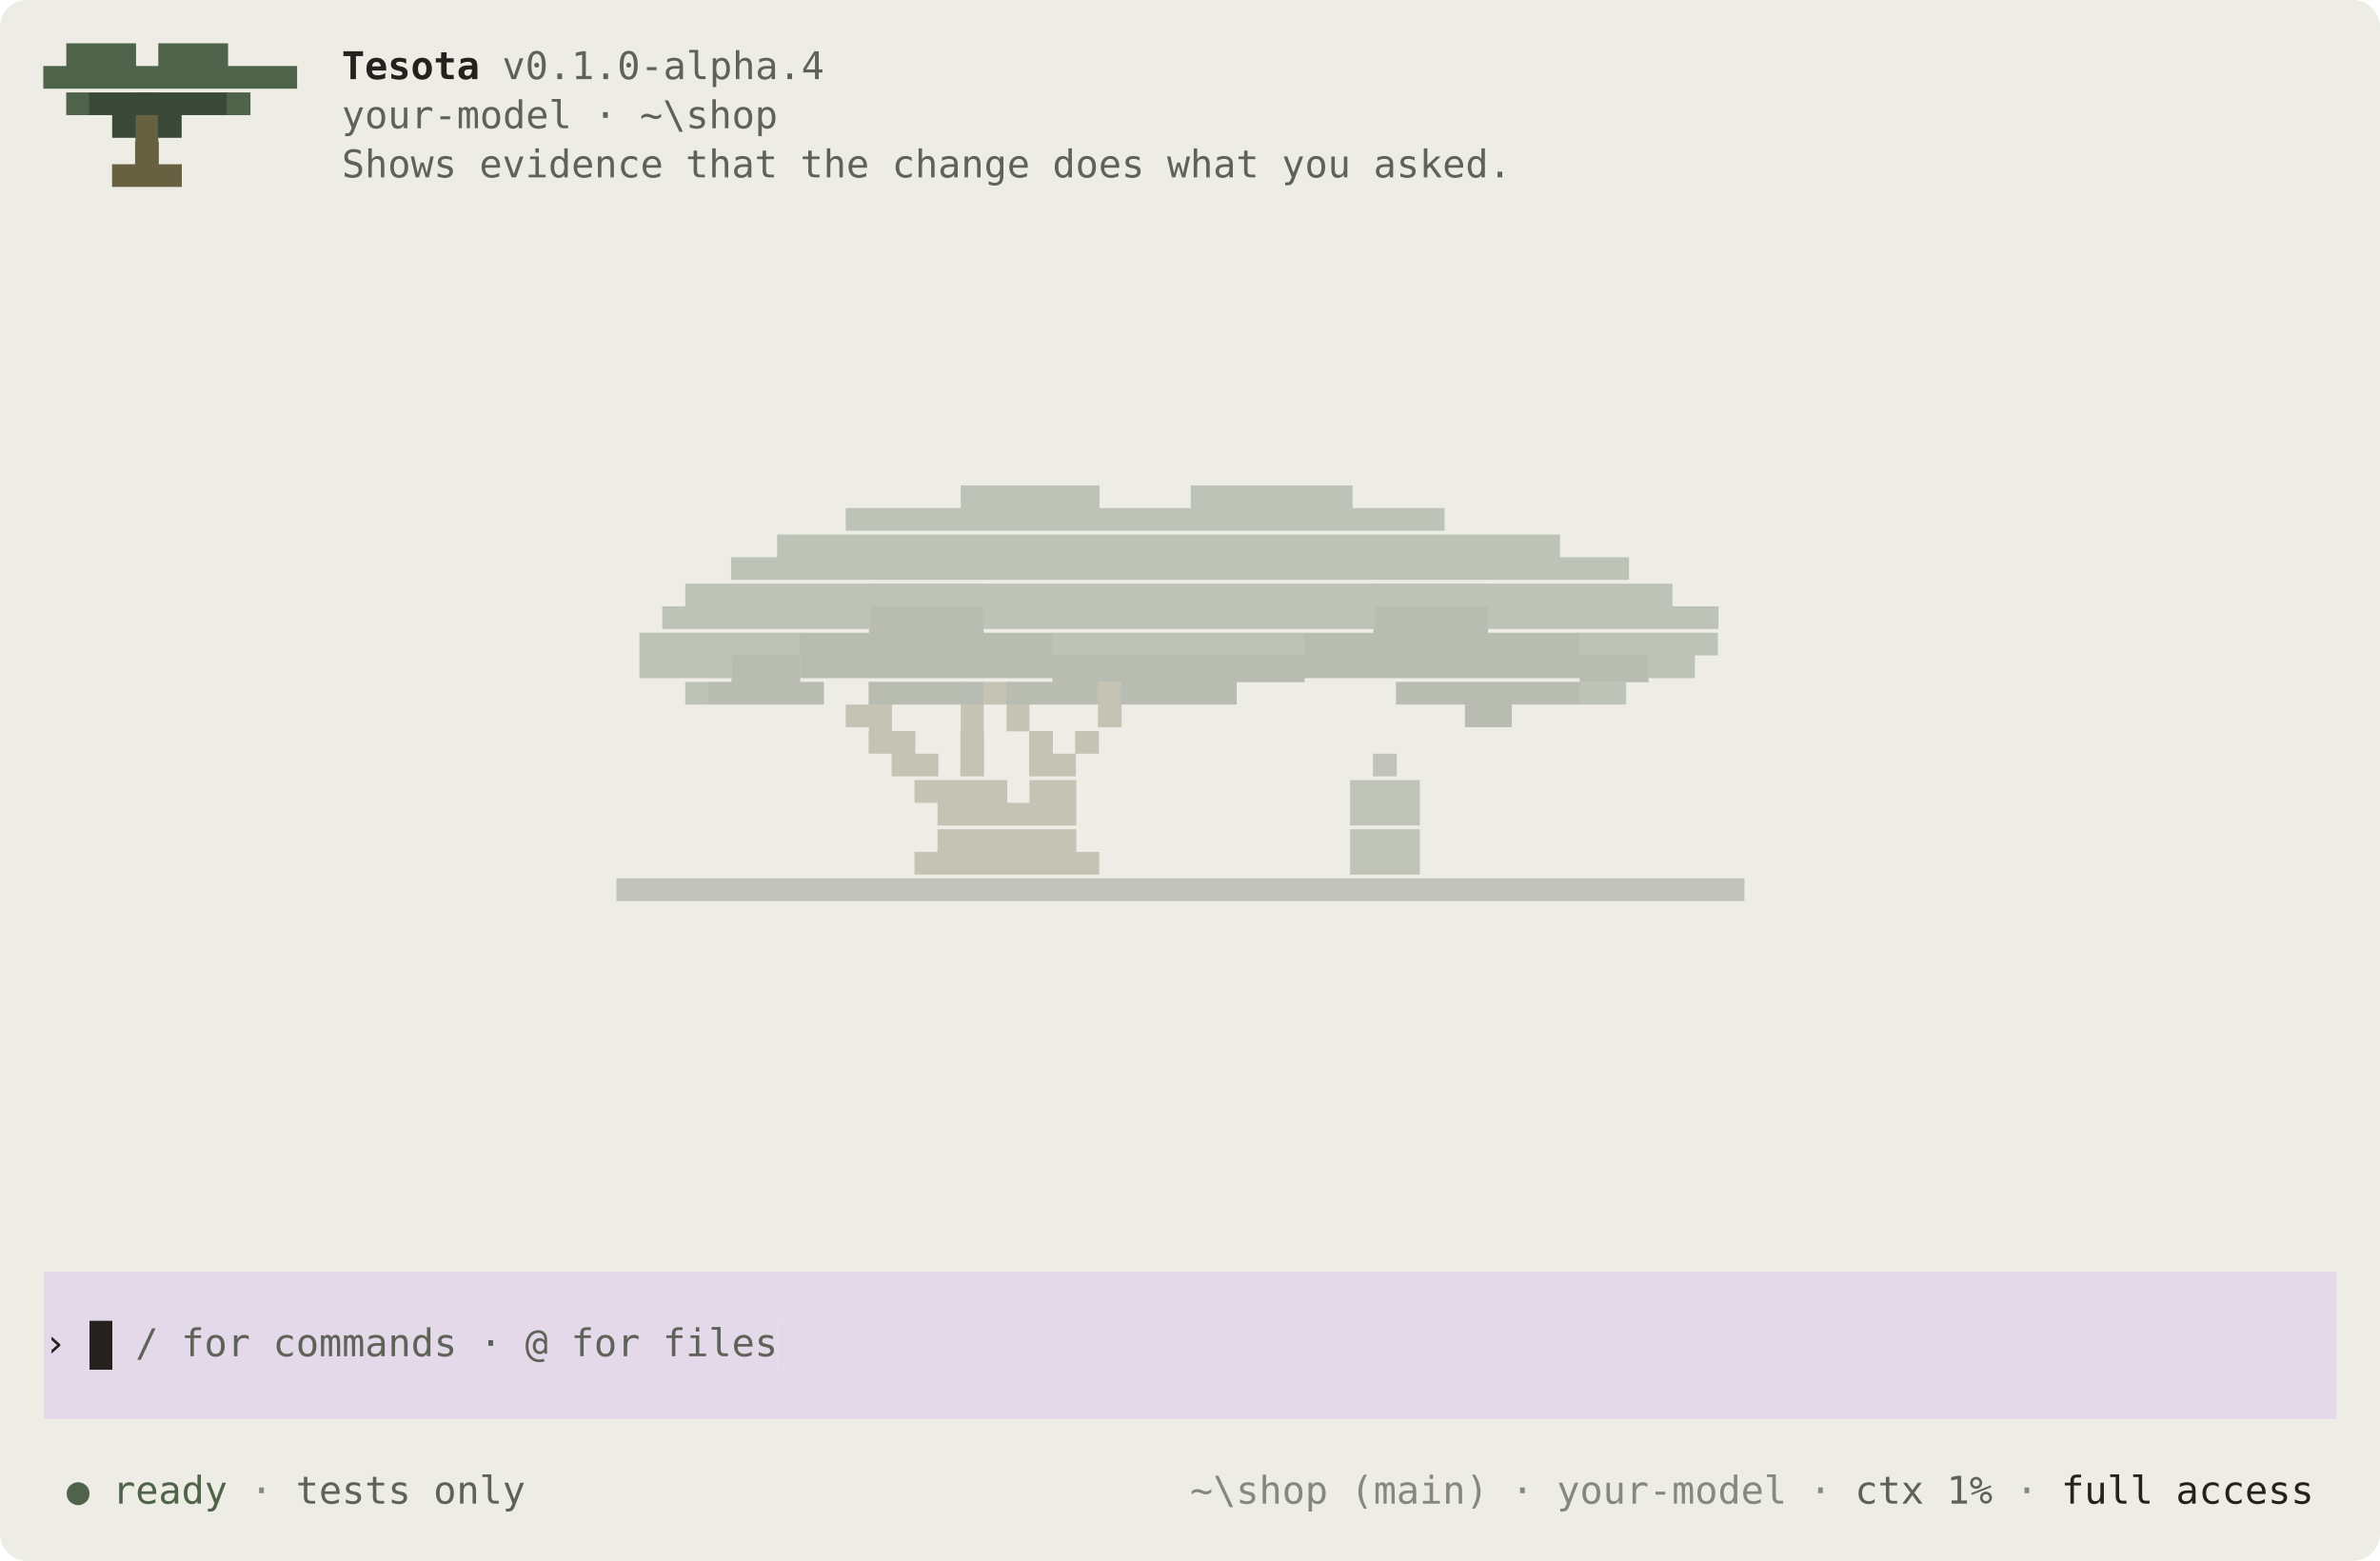
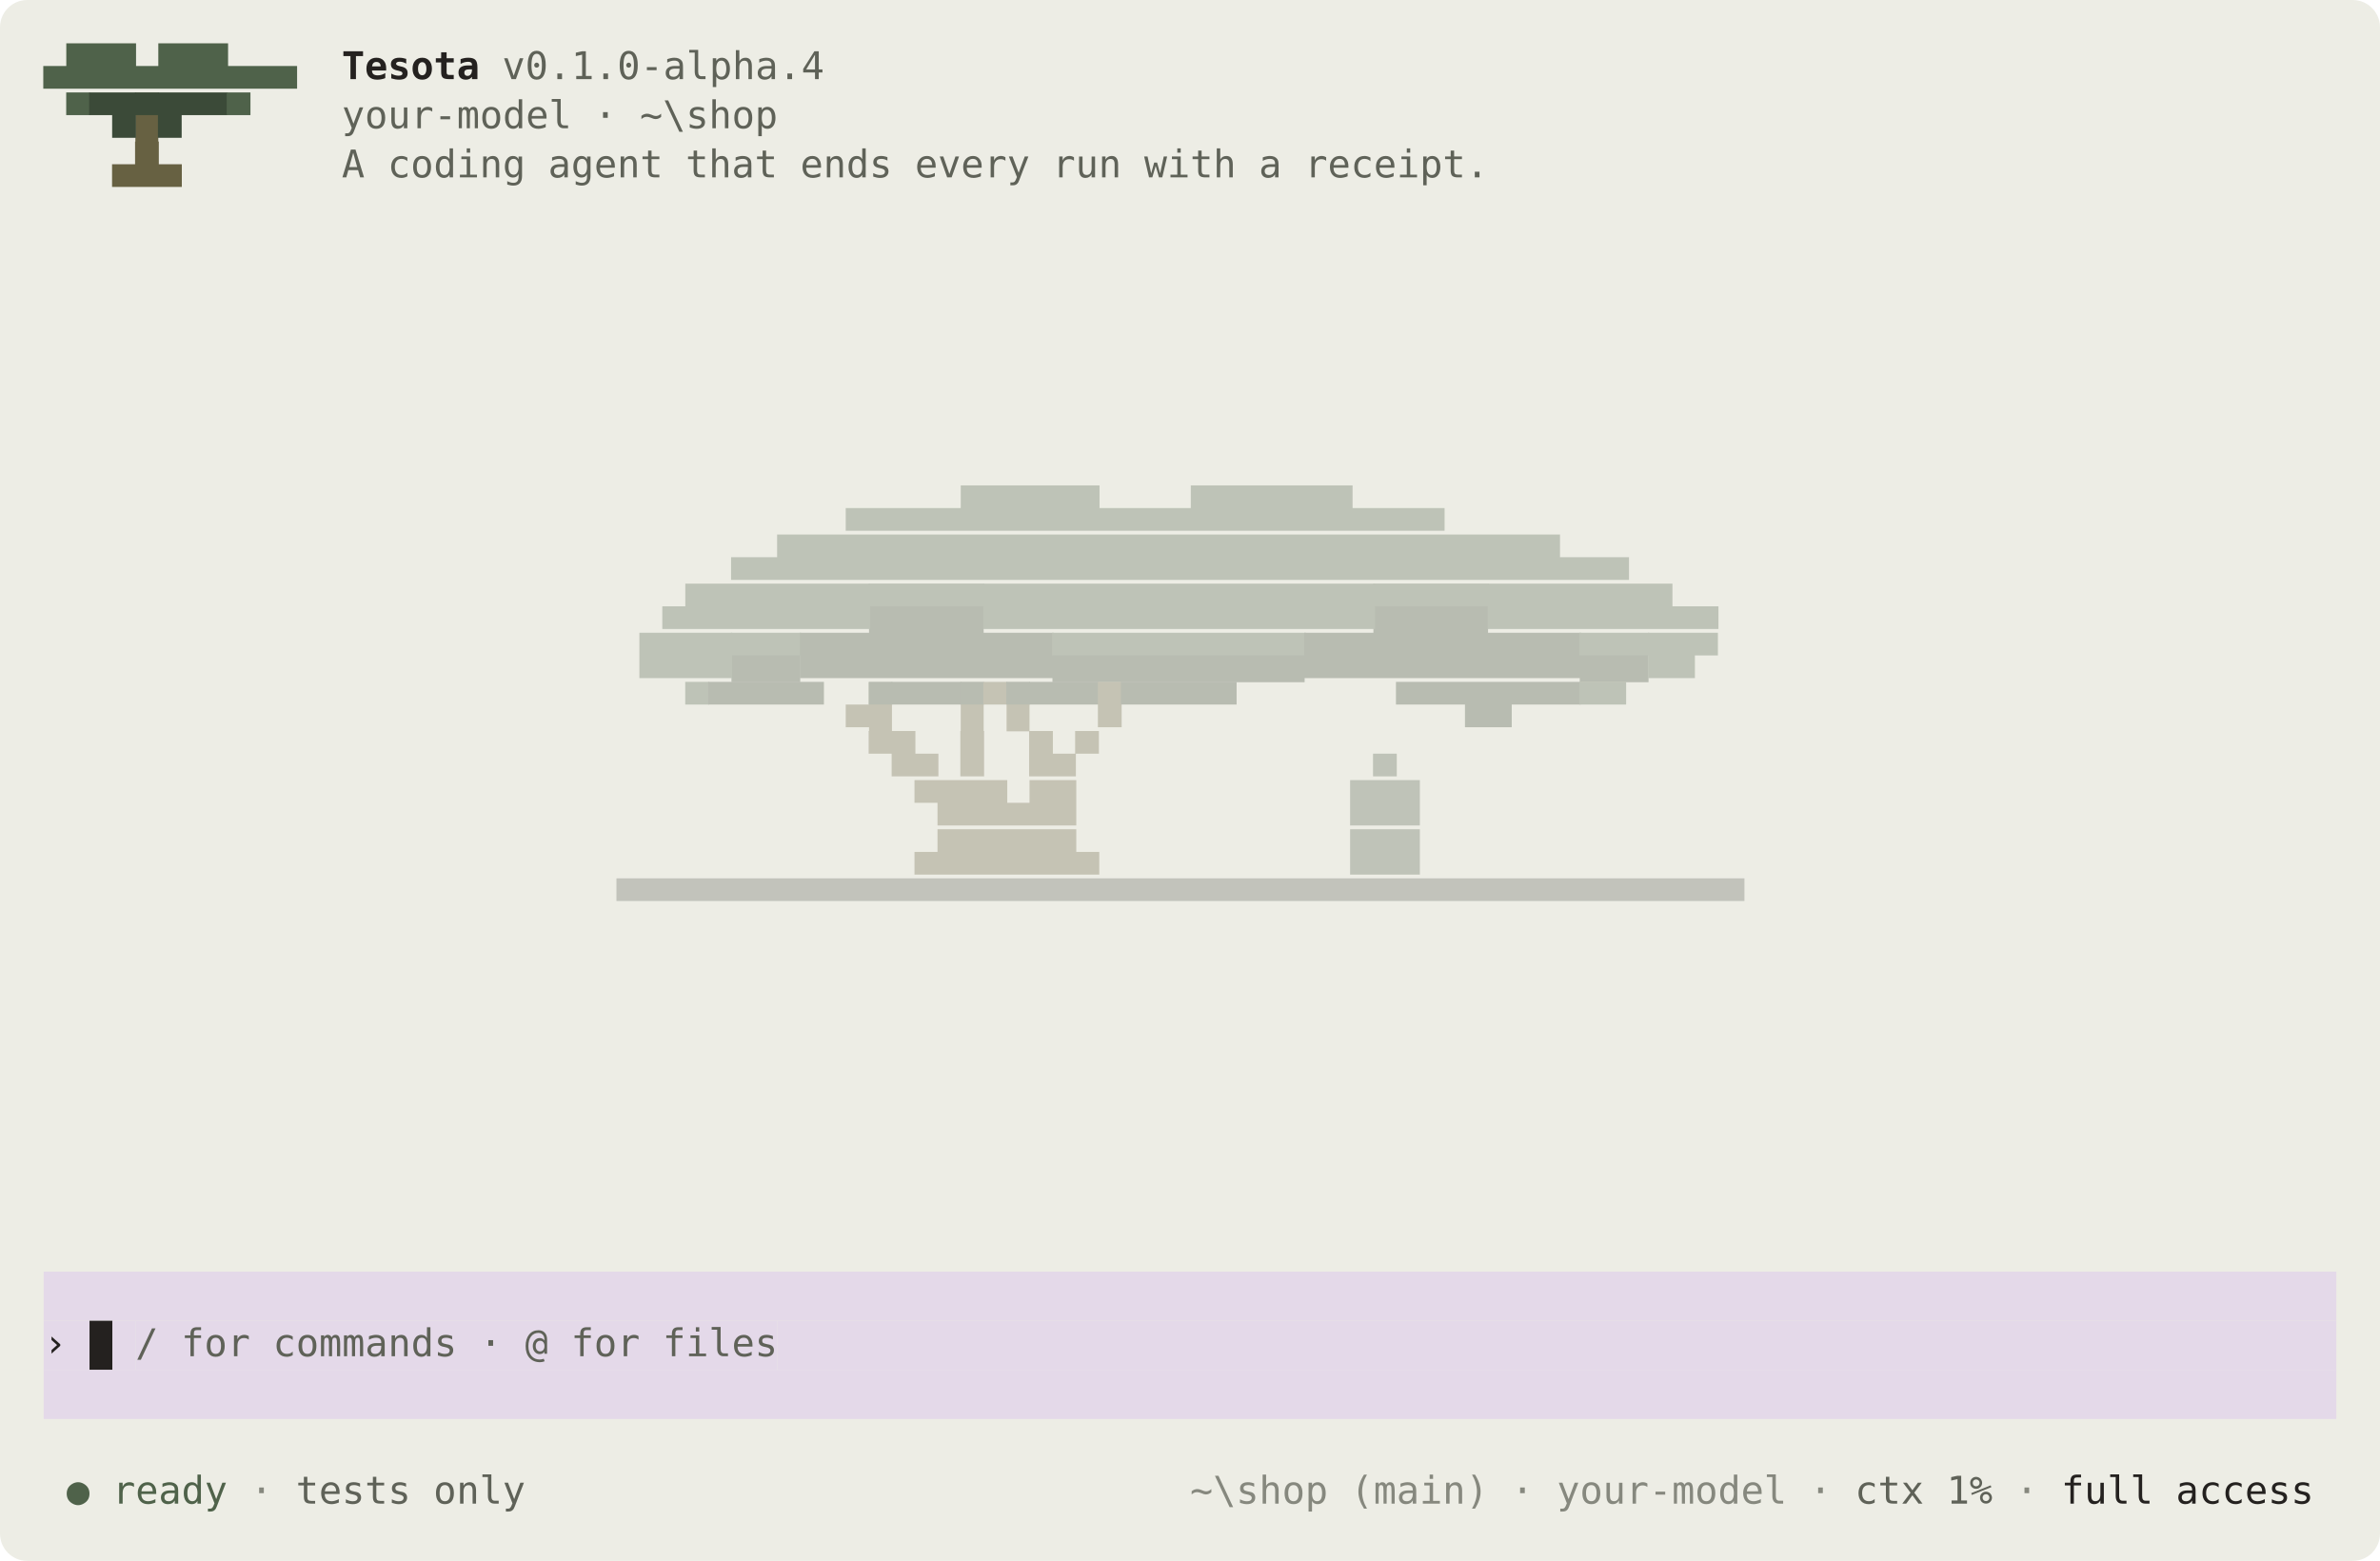
<svg xmlns="http://www.w3.org/2000/svg" width="872" height="572" viewBox="0 0 872 572" role="img" aria-label="Tesota's shell as it opens: a pixel ironwood beside the name, model, folder and purpose, a 30%-opacity ironwood and armless seedling in the empty space, then the input band and footer.">
  <rect width="872" height="572" rx="10" fill="#edede5" />
  <rect x="49.6" y="34" width="8.4" height="18" fill="#676142" />
  <rect x="318.4" y="214" width="42.0" height="18" fill="#b8bcb1" />
  <rect x="503.2" y="214" width="42.0" height="18" fill="#b8bcb1" />
  <rect x="268.0" y="232" width="25.2" height="18" fill="#b8bcb1" />
  <rect x="385.6" y="232" width="92.4" height="18" fill="#b8bcb1" />
  <rect x="578.8" y="232" width="25.2" height="18" fill="#b8bcb1" />
  <rect x="318.4" y="250" width="8.4" height="18" fill="#c5c3b4" />
  <rect x="352.0" y="250" width="8.4" height="18" fill="#c5c3b4" />
  <rect x="368.8" y="250" width="8.4" height="18" fill="#c5c3b4" />
  <rect x="16.0" y="466" width="840.0" height="18" fill="#e4d9e9" />
  <rect x="16.0" y="484" width="16.8" height="18" fill="#e4d9e9" />
  <rect x="32.8" y="484" width="8.4" height="18" fill="#24211f" />
  <rect x="41.2" y="484" width="8.4" height="18" fill="#e4d9e9" />
  <rect x="49.6" y="484" width="235.2" height="18" fill="#e4d9e9" />
  <rect x="284.8" y="484" width="571.2" height="18" fill="#e4d9e9" />
  <rect x="16.0" y="502" width="840.0" height="18" fill="#e4d9e9" />
  <g font-family="'Cascadia Mono', 'JetBrains Mono', Menlo, Consolas, 'DejaVu Sans Mono', monospace" font-size="14" xml:space="preserve">
    <text x="16.0" y="29" fill="#4f624a" textLength="92.4" lengthAdjust="spacingAndGlyphs">▄███▄███▄▄▄</text>
    <text x="125.2" y="29" fill="#24211f" font-weight="bold" textLength="50.4" lengthAdjust="spacingAndGlyphs">Tesota</text>
    <text x="184.0" y="29" fill="#5f6258" textLength="117.6" lengthAdjust="spacingAndGlyphs">v0.1.0-alpha.4</text>
    <text x="24.4" y="47" fill="#4f624a" textLength="8.4" lengthAdjust="spacingAndGlyphs">▀</text>
    <text x="32.8" y="47" fill="#3b4a38" textLength="16.8" lengthAdjust="spacingAndGlyphs">▀█</text>
    <text x="49.6" y="47" fill="#3b4a38" textLength="8.4" lengthAdjust="spacingAndGlyphs">▀</text>
    <text x="58.0" y="47" fill="#3b4a38" textLength="25.2" lengthAdjust="spacingAndGlyphs">█▀▀</text>
    <text x="83.2" y="47" fill="#4f624a" textLength="8.4" lengthAdjust="spacingAndGlyphs">▀</text>
    <text x="125.2" y="47" fill="#5f6258" textLength="84.0" lengthAdjust="spacingAndGlyphs">your-model</text>
    <text x="217.6" y="47" fill="#5f6258" textLength="8.4" lengthAdjust="spacingAndGlyphs">·</text>
    <text x="234.4" y="47" fill="#5f6258" textLength="50.4" lengthAdjust="spacingAndGlyphs">~\shop</text>
    <text x="41.2" y="65" fill="#676142" textLength="25.2" lengthAdjust="spacingAndGlyphs">▄█▄</text>
-     <text x="125.2" y="65" fill="#5f6258" textLength="42.0" lengthAdjust="spacingAndGlyphs">Shows</text>
-     <text x="175.6" y="65" fill="#5f6258" textLength="67.2" lengthAdjust="spacingAndGlyphs">evidence</text>
+     <text x="125.2" y="65" fill="#5f6258" textLength="8.4" lengthAdjust="spacingAndGlyphs">A</text>
+     <text x="142.0" y="65" fill="#5f6258" textLength="50.4" lengthAdjust="spacingAndGlyphs">coding</text>
+     <text x="200.8" y="65" fill="#5f6258" textLength="42.0" lengthAdjust="spacingAndGlyphs">agent</text>
    <text x="251.2" y="65" fill="#5f6258" textLength="33.6" lengthAdjust="spacingAndGlyphs">that</text>
-     <text x="293.2" y="65" fill="#5f6258" textLength="25.2" lengthAdjust="spacingAndGlyphs">the</text>
-     <text x="326.8" y="65" fill="#5f6258" textLength="50.4" lengthAdjust="spacingAndGlyphs">change</text>
-     <text x="385.6" y="65" fill="#5f6258" textLength="33.6" lengthAdjust="spacingAndGlyphs">does</text>
-     <text x="427.6" y="65" fill="#5f6258" textLength="33.6" lengthAdjust="spacingAndGlyphs">what</text>
-     <text x="469.6" y="65" fill="#5f6258" textLength="25.2" lengthAdjust="spacingAndGlyphs">you</text>
-     <text x="503.2" y="65" fill="#5f6258" textLength="50.4" lengthAdjust="spacingAndGlyphs">asked.</text>
+     <text x="293.2" y="65" fill="#5f6258" textLength="33.6" lengthAdjust="spacingAndGlyphs">ends</text>
+     <text x="335.2" y="65" fill="#5f6258" textLength="42.0" lengthAdjust="spacingAndGlyphs">every</text>
+     <text x="385.6" y="65" fill="#5f6258" textLength="25.2" lengthAdjust="spacingAndGlyphs">run</text>
+     <text x="419.2" y="65" fill="#5f6258" textLength="33.6" lengthAdjust="spacingAndGlyphs">with</text>
+     <text x="461.2" y="65" fill="#5f6258" textLength="8.4" lengthAdjust="spacingAndGlyphs">a</text>
+     <text x="478.0" y="65" fill="#5f6258" textLength="67.2" lengthAdjust="spacingAndGlyphs">receipt.</text>
    <text x="310.0" y="191" fill="#bec3b7" textLength="218.4" lengthAdjust="spacingAndGlyphs">▄▄▄▄▄██████▄▄▄▄███████▄▄▄▄</text>
    <text x="268.0" y="209" fill="#bec3b7" textLength="327.6" lengthAdjust="spacingAndGlyphs">▄▄██████████████████████████████████▄▄▄</text>
    <text x="242.8" y="227" fill="#bec3b7" textLength="75.6" lengthAdjust="spacingAndGlyphs">▄████████</text>
    <text x="318.4" y="227" fill="#bec3b7" textLength="42.0" lengthAdjust="spacingAndGlyphs">▀▀▀▀▀</text>
    <text x="360.4" y="227" fill="#bec3b7" textLength="142.8" lengthAdjust="spacingAndGlyphs">█████████████████</text>
    <text x="503.2" y="227" fill="#bec3b7" textLength="42.0" lengthAdjust="spacingAndGlyphs">▀▀▀▀▀</text>
    <text x="545.2" y="227" fill="#bec3b7" textLength="84.0" lengthAdjust="spacingAndGlyphs">████████▄▄</text>
    <text x="234.4" y="245" fill="#bec3b7" textLength="33.6" lengthAdjust="spacingAndGlyphs">████</text>
    <text x="268.0" y="245" fill="#bec3b7" textLength="25.2" lengthAdjust="spacingAndGlyphs">▀▀▀</text>
    <text x="293.2" y="245" fill="#b8bcb1" textLength="92.4" lengthAdjust="spacingAndGlyphs">███████████</text>
    <text x="385.6" y="245" fill="#bec3b7" textLength="92.4" lengthAdjust="spacingAndGlyphs">▀▀▀▀▀▀▀▀▀▀▀</text>
    <text x="478.0" y="245" fill="#b8bcb1" textLength="100.8" lengthAdjust="spacingAndGlyphs">████████████</text>
    <text x="578.8" y="245" fill="#bec3b7" textLength="25.2" lengthAdjust="spacingAndGlyphs">▀▀▀</text>
    <text x="604.0" y="245" fill="#bec3b7" textLength="25.2" lengthAdjust="spacingAndGlyphs">██▀</text>
    <text x="251.2" y="263" fill="#bec3b7" textLength="8.4" lengthAdjust="spacingAndGlyphs">▀</text>
    <text x="259.6" y="263" fill="#b8bcb1" textLength="42.0" lengthAdjust="spacingAndGlyphs">▀▀▀▀▀</text>
    <text x="310.0" y="263" fill="#c5c3b4" textLength="8.4" lengthAdjust="spacingAndGlyphs">▄</text>
    <text x="318.4" y="263" fill="#b8bcb1" textLength="8.4" lengthAdjust="spacingAndGlyphs">▀</text>
    <text x="326.8" y="263" fill="#b8bcb1" textLength="25.2" lengthAdjust="spacingAndGlyphs">▀▀▀</text>
    <text x="352.0" y="263" fill="#b8bcb1" textLength="8.4" lengthAdjust="spacingAndGlyphs">▀</text>
    <text x="360.4" y="263" fill="#c5c3b4" textLength="8.4" lengthAdjust="spacingAndGlyphs">▀</text>
    <text x="368.8" y="263" fill="#b8bcb1" textLength="8.4" lengthAdjust="spacingAndGlyphs">▀</text>
    <text x="377.2" y="263" fill="#b8bcb1" textLength="25.2" lengthAdjust="spacingAndGlyphs">▀▀▀</text>
    <text x="402.4" y="263" fill="#c5c3b4" textLength="8.4" lengthAdjust="spacingAndGlyphs">█</text>
    <text x="410.8" y="263" fill="#b8bcb1" textLength="42.0" lengthAdjust="spacingAndGlyphs">▀▀▀▀▀</text>
    <text x="511.6" y="263" fill="#b8bcb1" textLength="67.2" lengthAdjust="spacingAndGlyphs">▀▀▀██▀▀▀</text>
    <text x="578.8" y="263" fill="#bec3b7" textLength="16.8" lengthAdjust="spacingAndGlyphs">▀▀</text>
    <text x="318.4" y="281" fill="#c5c3b4" textLength="25.2" lengthAdjust="spacingAndGlyphs">▀█▄</text>
    <text x="352.0" y="281" fill="#c5c3b4" textLength="8.4" lengthAdjust="spacingAndGlyphs">█</text>
    <text x="377.2" y="281" fill="#c5c3b4" textLength="25.2" lengthAdjust="spacingAndGlyphs">█▄▀</text>
    <text x="503.2" y="281" fill="#bfc3b8" textLength="8.4" lengthAdjust="spacingAndGlyphs">▄</text>
    <text x="335.2" y="299" fill="#c5c3b4" textLength="58.8" lengthAdjust="spacingAndGlyphs">▀███▄██</text>
    <text x="494.8" y="299" fill="#bfc3b8" textLength="25.2" lengthAdjust="spacingAndGlyphs">███</text>
    <text x="335.2" y="317" fill="#c5c3b4" textLength="67.2" lengthAdjust="spacingAndGlyphs">▄██████▄</text>
    <text x="494.8" y="317" fill="#bfc3b8" textLength="25.2" lengthAdjust="spacingAndGlyphs">███</text>
    <text x="226.0" y="335" fill="#c2c3bb" textLength="411.6" lengthAdjust="spacingAndGlyphs">▀▀▀▀▀▀▀▀▀▀▀▀▀▀▀▀▀▀▀▀▀▀▀▀▀▀▀▀▀▀▀▀▀▀▀▀▀▀▀▀▀▀▀▀▀▀▀▀▀</text>
    <text x="16.0" y="497" fill="#24211f" textLength="8.4" lengthAdjust="spacingAndGlyphs">›</text>
    <text x="49.6" y="497" fill="#5f6258" textLength="8.4" lengthAdjust="spacingAndGlyphs">/</text>
    <text x="66.4" y="497" fill="#5f6258" textLength="25.2" lengthAdjust="spacingAndGlyphs">for</text>
    <text x="100.0" y="497" fill="#5f6258" textLength="67.2" lengthAdjust="spacingAndGlyphs">commands</text>
    <text x="175.6" y="497" fill="#5f6258" textLength="8.4" lengthAdjust="spacingAndGlyphs">·</text>
    <text x="192.4" y="497" fill="#5f6258" textLength="8.4" lengthAdjust="spacingAndGlyphs">@</text>
    <text x="209.2" y="497" fill="#5f6258" textLength="25.2" lengthAdjust="spacingAndGlyphs">for</text>
    <text x="242.8" y="497" fill="#5f6258" textLength="42.0" lengthAdjust="spacingAndGlyphs">files</text>
    <text x="24.4" y="551" fill="#4f624a" textLength="8.4" lengthAdjust="spacingAndGlyphs">●</text>
    <text x="41.2" y="551" fill="#4f624a" textLength="42.0" lengthAdjust="spacingAndGlyphs">ready</text>
    <text x="91.6" y="551" fill="#86887e" textLength="8.4" lengthAdjust="spacingAndGlyphs">·</text>
    <text x="108.4" y="551" fill="#5f6258" textLength="42.0" lengthAdjust="spacingAndGlyphs">tests</text>
    <text x="158.8" y="551" fill="#5f6258" textLength="33.6" lengthAdjust="spacingAndGlyphs">only</text>
    <text x="436.0" y="551" fill="#86887e" textLength="50.4" lengthAdjust="spacingAndGlyphs">~\shop</text>
    <text x="494.8" y="551" fill="#86887e" textLength="50.4" lengthAdjust="spacingAndGlyphs">(main)</text>
    <text x="553.6" y="551" fill="#86887e" textLength="8.4" lengthAdjust="spacingAndGlyphs">·</text>
    <text x="570.4" y="551" fill="#86887e" textLength="84.0" lengthAdjust="spacingAndGlyphs">your-model</text>
    <text x="662.8" y="551" fill="#86887e" textLength="8.4" lengthAdjust="spacingAndGlyphs">·</text>
    <text x="679.6" y="551" fill="#5f6258" textLength="25.2" lengthAdjust="spacingAndGlyphs">ctx</text>
    <text x="713.2" y="551" fill="#5f6258" textLength="16.8" lengthAdjust="spacingAndGlyphs">1%</text>
    <text x="738.4" y="551" fill="#86887e" textLength="8.4" lengthAdjust="spacingAndGlyphs">·</text>
    <text x="755.2" y="551" fill="#24211f" textLength="33.6" lengthAdjust="spacingAndGlyphs">full</text>
    <text x="797.2" y="551" fill="#24211f" textLength="50.4" lengthAdjust="spacingAndGlyphs">access</text>
  </g>
</svg>
